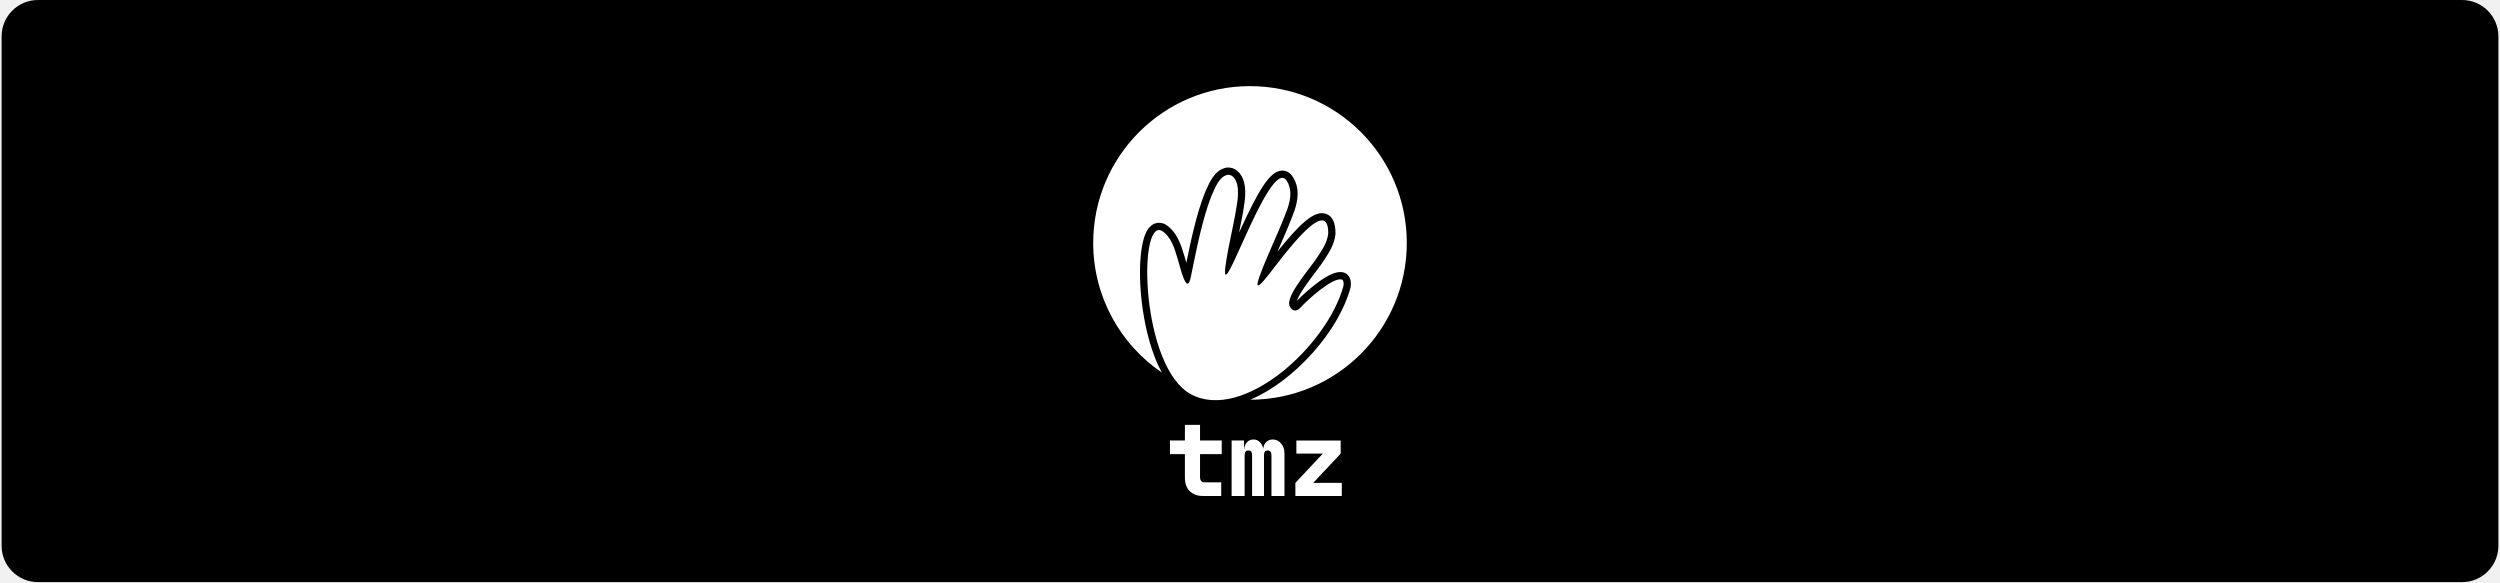
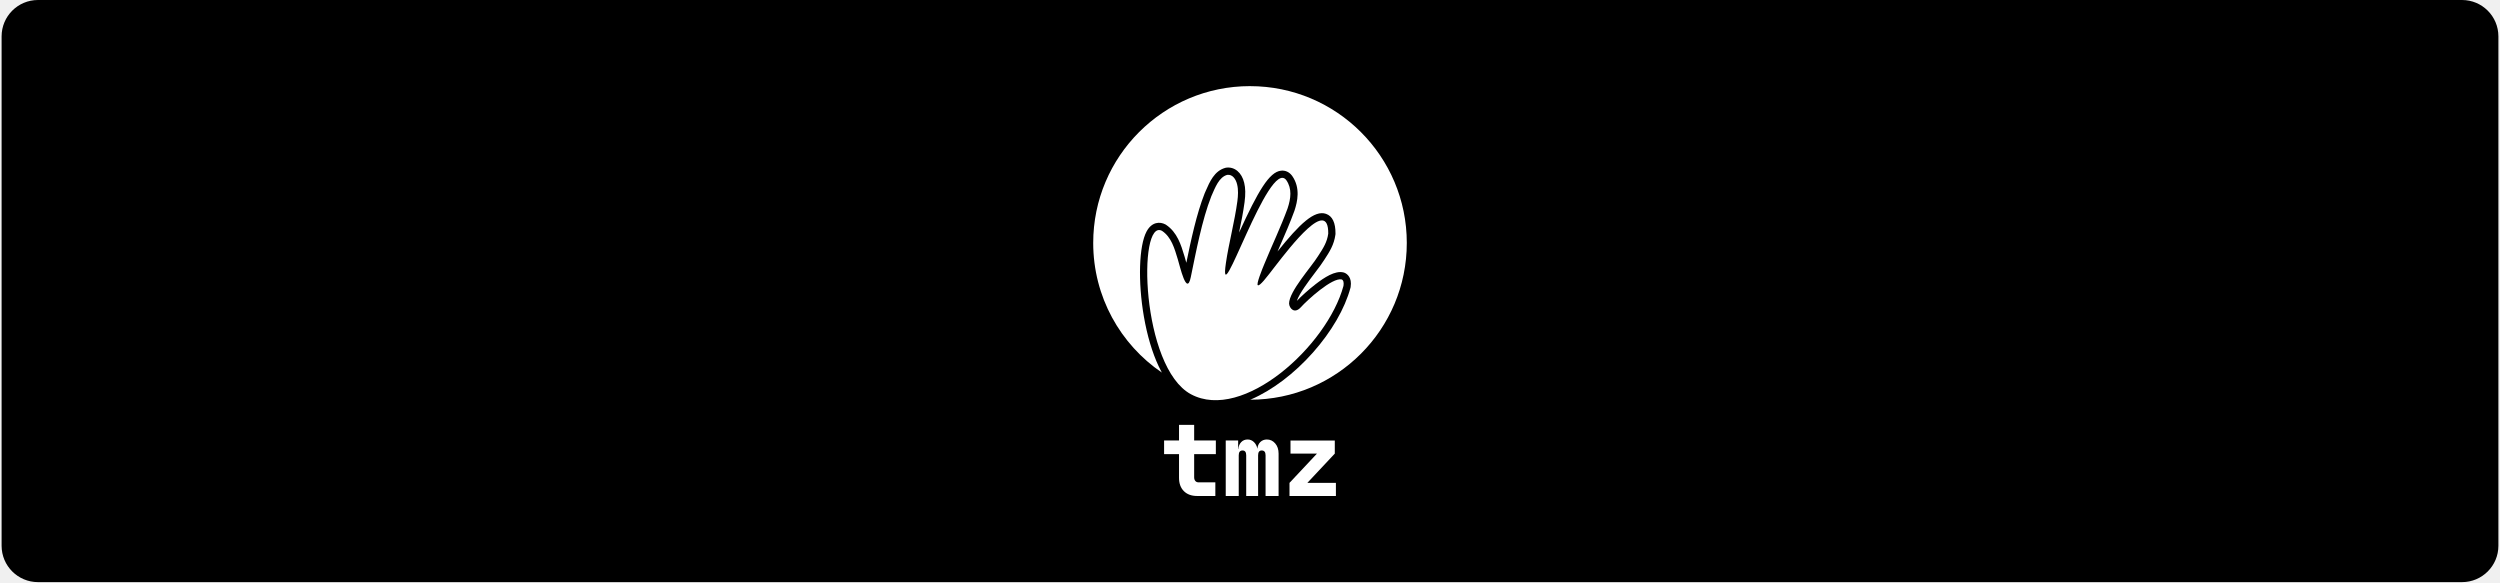
<svg xmlns="http://www.w3.org/2000/svg" id="Layer_2" data-name="Layer 2" viewBox="0 0 3435.7 800">
  <defs>
    <style>
      .cls-1 {
        fill: #fff;
      }
    </style>
  </defs>
  <rect x="2.2" width="3431.3" height="800" rx="50" ry="50" />
  <g>
-     <g>
-       <path class="cls-1" d="M1636.75,541.84c-68.72-36.93-73.42-242.54-39.85-224.61,12.87,8.57,17.15,23.97,21.76,39.22,2.92,9.31,12.23,51.4,17.8,24.45,7.02-33.74,15.29-78.4,28.27-111.32,5.48-12.43,10.57-26.12,21.76-29.27,7.36-1.02,11.98,5.9,13.7,13.27,1.76,7.2,1.29,15.54.31,22.95-3.68,27.61-12.05,59.03-15.76,84.96-11.2,75.96,59.15-145.71,82.99-113.92,8.12,11.67,6.26,25.27,1.79,38.8-9.41,25.8-21.4,50.62-31.85,76.18-2.85,6.79-11.83,28.92-8.94,29.43,1.2.76,4.23-1.9,8.1-6.35,4.85-5.62,10.33-12.93,15.2-19.22,21.96-28.31,73.79-95.68,73.35-45.36-1.61,11.78-6.74,19.79-13.91,30.76-9.28,15.14-40.02,48.66-39.92,65.51.51,6.57,7.51,14.58,16.22,4.87s43.22-41.27,56.17-38.13c2.43,1.12,3.06,4.47,2.36,8.84-22.31,82.59-138.22,187.27-209.56,148.93Z" />
-       <path class="cls-1" d="M1717.85,118.38c119.01,0,215.48,96.47,215.48,215.48,0,118.89-96.29,215.29-215.14,215.47.36-.15.73-.3,1.09-.46,29.18-12.58,59.4-35.44,85.08-64.37,25.52-28.75,43.83-60.36,51.57-89,.09-.34.17-.68.22-1.03,2.11-13.25-4.92-18.02-8.04-19.46-.58-.27-1.19-.48-1.82-.63-11.62-2.82-26.46,7.08-38.09,16.02-9.89,7.6-20.17,17.04-25.99,23.13,3.25-10.07,17-28.21,24.84-38.55,5.29-6.97,9.86-13,12.83-17.83,7.21-11.04,13.44-20.6,15.37-34.75.06-.42.09-.84.09-1.26.13-15.04-4.25-24.21-13.03-27.26-15.85-5.5-36.16,13.62-66.64,51.75,1.2-2.77,2.4-5.52,3.59-8.24,6.74-15.43,13.71-31.39,19.62-47.6.04-.1.07-.19.1-.29,4.15-12.58,8.35-31.19-3.07-47.62-.07-.1-.14-.19-.21-.29-3.89-5.19-9.28-7.68-15.2-7.03-16.24,1.79-31.48,27.89-57.7,85.13,2.9-14,5.78-28.33,7.58-41.84,1.43-10.87,1.27-19.31-.5-26.58-3.3-14.05-13.23-22.42-24.76-20.84-.45.06-.9.15-1.33.28-14.84,4.17-21.23,18.87-26.87,31.84-.44,1-.87,2.01-1.31,3-.05.12-.1.24-.15.36-11.11,28.17-18.87,64.75-25.12,95.24-.16-.58-.3-1.09-.42-1.52-.7-2.56-1.26-4.6-1.73-6.12l-.44-1.47c-4.64-15.4-9.9-32.85-25.32-43.12-.27-.18-.54-.34-.83-.5-7.42-3.96-18.65-3.79-25.9,9.74-10.47,19.55-12.02,68.72-3.68,116.92,4.49,25.93,11.51,49.55,20.32,68.32,1.41,3,2.86,5.88,4.36,8.64-56.93-38.78-94.32-104.12-94.32-178.2,0-119,96.47-215.48,215.48-215.48Z" />
-     </g>
-     <g>
-       <path class="cls-1" d="M1653.35,681.62c-7.76,0-13.86-2.22-18.3-6.66s-6.66-10.54-6.66-18.3v-32.58h-20.52v-18.72h20.52v-21.49h20.8v21.49h29.81v18.72h-29.81v31.89c0,2.03.53,3.7,1.59,4.99,1.06,1.3,2.61,1.94,4.65,1.94h22.88v18.72h-24.96Z" />
-       <path class="cls-1" d="M1692.59,681.62v-76.26h17.05v11.79h.28c.28-3.88,1.57-7.05,3.88-9.5,2.31-2.45,5.27-3.67,8.87-3.67,3.33,0,6.22,1.18,8.67,3.54,2.45,2.36,4.04,5.43,4.78,9.22.28-3.88,1.62-6.98,4.02-9.29,2.4-2.31,5.41-3.47,9.01-3.47,4.53,0,8.34,1.8,11.44,5.41,3.1,3.6,4.64,8.27,4.64,14v58.23h-17.89v-55.88c0-4.44-1.76-6.66-5.27-6.66-3.33,0-4.99,2.22-4.99,6.66v55.88h-16.36v-55.88c0-4.44-1.66-6.66-4.99-6.66-3.51,0-5.27,2.22-5.27,6.66v55.88h-17.89Z" />
-       <path class="cls-1" d="M1780.22,681.62v-18.02l37.71-40.21h-36.33v-18.02h60.87v18.02l-37.71,40.21h39.24v18.02h-63.78Z" />
-     </g>
+     <path class="cls-1" d="M1636.75,541.84c-68.72-36.93-73.42-242.54-39.85-224.61,12.87,8.57,17.15,23.97,21.76,39.22,2.92,9.31,12.23,51.4,17.8,24.45,7.02-33.74,15.29-78.4,28.27-111.32,5.48-12.43,10.57-26.12,21.76-29.27,7.36-1.02,11.98,5.9,13.7,13.27,1.76,7.2,1.29,15.54.31,22.95-3.68,27.61-12.05,59.03-15.76,84.96-11.2,75.96,59.15-145.71,82.99-113.92,8.12,11.67,6.26,25.27,1.79,38.8-9.41,25.8-21.4,50.62-31.85,76.18-2.85,6.79-11.83,28.92-8.94,29.43,1.2.76,4.23-1.9,8.1-6.35,4.85-5.62,10.33-12.93,15.2-19.22,21.96-28.31,73.79-95.68,73.35-45.36-1.61,11.78-6.74,19.79-13.91,30.76-9.28,15.14-40.02,48.66-39.92,65.51.51,6.57,7.51,14.58,16.22,4.87s43.22-41.27,56.17-38.13c2.43,1.12,3.06,4.47,2.36,8.84-22.31,82.59-138.22,187.27-209.56,148.93Z" />
+     <path class="cls-1" d="M1717.85,118.38c119.01,0,215.48,96.47,215.48,215.48,0,118.89-96.29,215.29-215.14,215.47.36-.15.73-.3,1.09-.46,29.18-12.58,59.4-35.44,85.08-64.37,25.52-28.75,43.83-60.36,51.57-89,.09-.34.17-.68.22-1.03,2.11-13.25-4.92-18.02-8.04-19.46-.58-.27-1.19-.48-1.82-.63-11.62-2.82-26.46,7.08-38.09,16.02-9.89,7.6-20.17,17.04-25.99,23.13,3.25-10.07,17-28.21,24.84-38.55,5.29-6.97,9.86-13,12.83-17.83,7.21-11.04,13.44-20.6,15.37-34.75.06-.42.09-.84.09-1.26.13-15.04-4.25-24.21-13.03-27.26-15.85-5.5-36.16,13.62-66.64,51.75,1.2-2.77,2.4-5.52,3.59-8.24,6.74-15.43,13.71-31.39,19.62-47.6.04-.1.07-.19.1-.29,4.15-12.58,8.35-31.19-3.07-47.62-.07-.1-.14-.19-.21-.29-3.89-5.19-9.28-7.68-15.2-7.03-16.24,1.79-31.48,27.89-57.7,85.13,2.9-14,5.78-28.33,7.58-41.84,1.43-10.87,1.27-19.31-.5-26.58-3.3-14.05-13.23-22.42-24.76-20.84-.45.06-.9.15-1.33.28-14.84,4.17-21.23,18.87-26.87,31.84-.44,1-.87,2.01-1.31,3-.05.12-.1.24-.15.36-11.11,28.17-18.87,64.75-25.12,95.24-.16-.58-.3-1.09-.42-1.52-.7-2.56-1.26-4.6-1.73-6.12l-.44-1.47c-4.64-15.4-9.9-32.85-25.32-43.12-.27-.18-.54-.34-.83-.5-7.42-3.96-18.65-3.79-25.9,9.74-10.47,19.55-12.02,68.72-3.68,116.92,4.49,25.93,11.51,49.55,20.32,68.32,1.41,3,2.86,5.88,4.36,8.64-56.93-38.78-94.32-104.12-94.32-178.2,0-119,96.47-215.48,215.48-215.48Z" />
+   </g>
+   <g>
+     <path class="cls-1" d="M1645.27,681.62c-7.76,0-13.86-2.22-18.3-6.66s-6.66-10.54-6.66-18.3v-32.58h-20.52v-18.72h20.52v-21.49h20.8v21.49h29.81v18.72h-29.81v31.89c0,2.03.53,3.7,1.59,4.99,1.06,1.3,2.61,1.94,4.65,1.94h22.88v18.72h-24.96Z" />
+     <path class="cls-1" d="M1684.5,681.62v-76.26h17.05v11.79h.28c.28-3.88,1.57-7.05,3.88-9.5,2.31-2.45,5.27-3.67,8.87-3.67,3.33,0,6.22,1.18,8.67,3.54,2.45,2.36,4.04,5.43,4.78,9.22.28-3.88,1.62-6.98,4.02-9.29,2.4-2.31,5.41-3.47,9.01-3.47,4.53,0,8.34,1.8,11.44,5.41,3.1,3.6,4.64,8.27,4.64,14v58.23h-17.89v-55.88c0-4.44-1.76-6.66-5.27-6.66-3.33,0-4.99,2.22-4.99,6.66v55.88h-16.36v-55.88c0-4.44-1.66-6.66-4.99-6.66-3.51,0-5.27,2.22-5.27,6.66v55.88h-17.89Z" />
+     <path class="cls-1" d="M1772.13,681.62v-18.02l37.71-40.21h-36.33v-18.02h60.87v18.02l-37.71,40.21h39.24v18.02h-63.78Z" />
  </g>
</svg>
